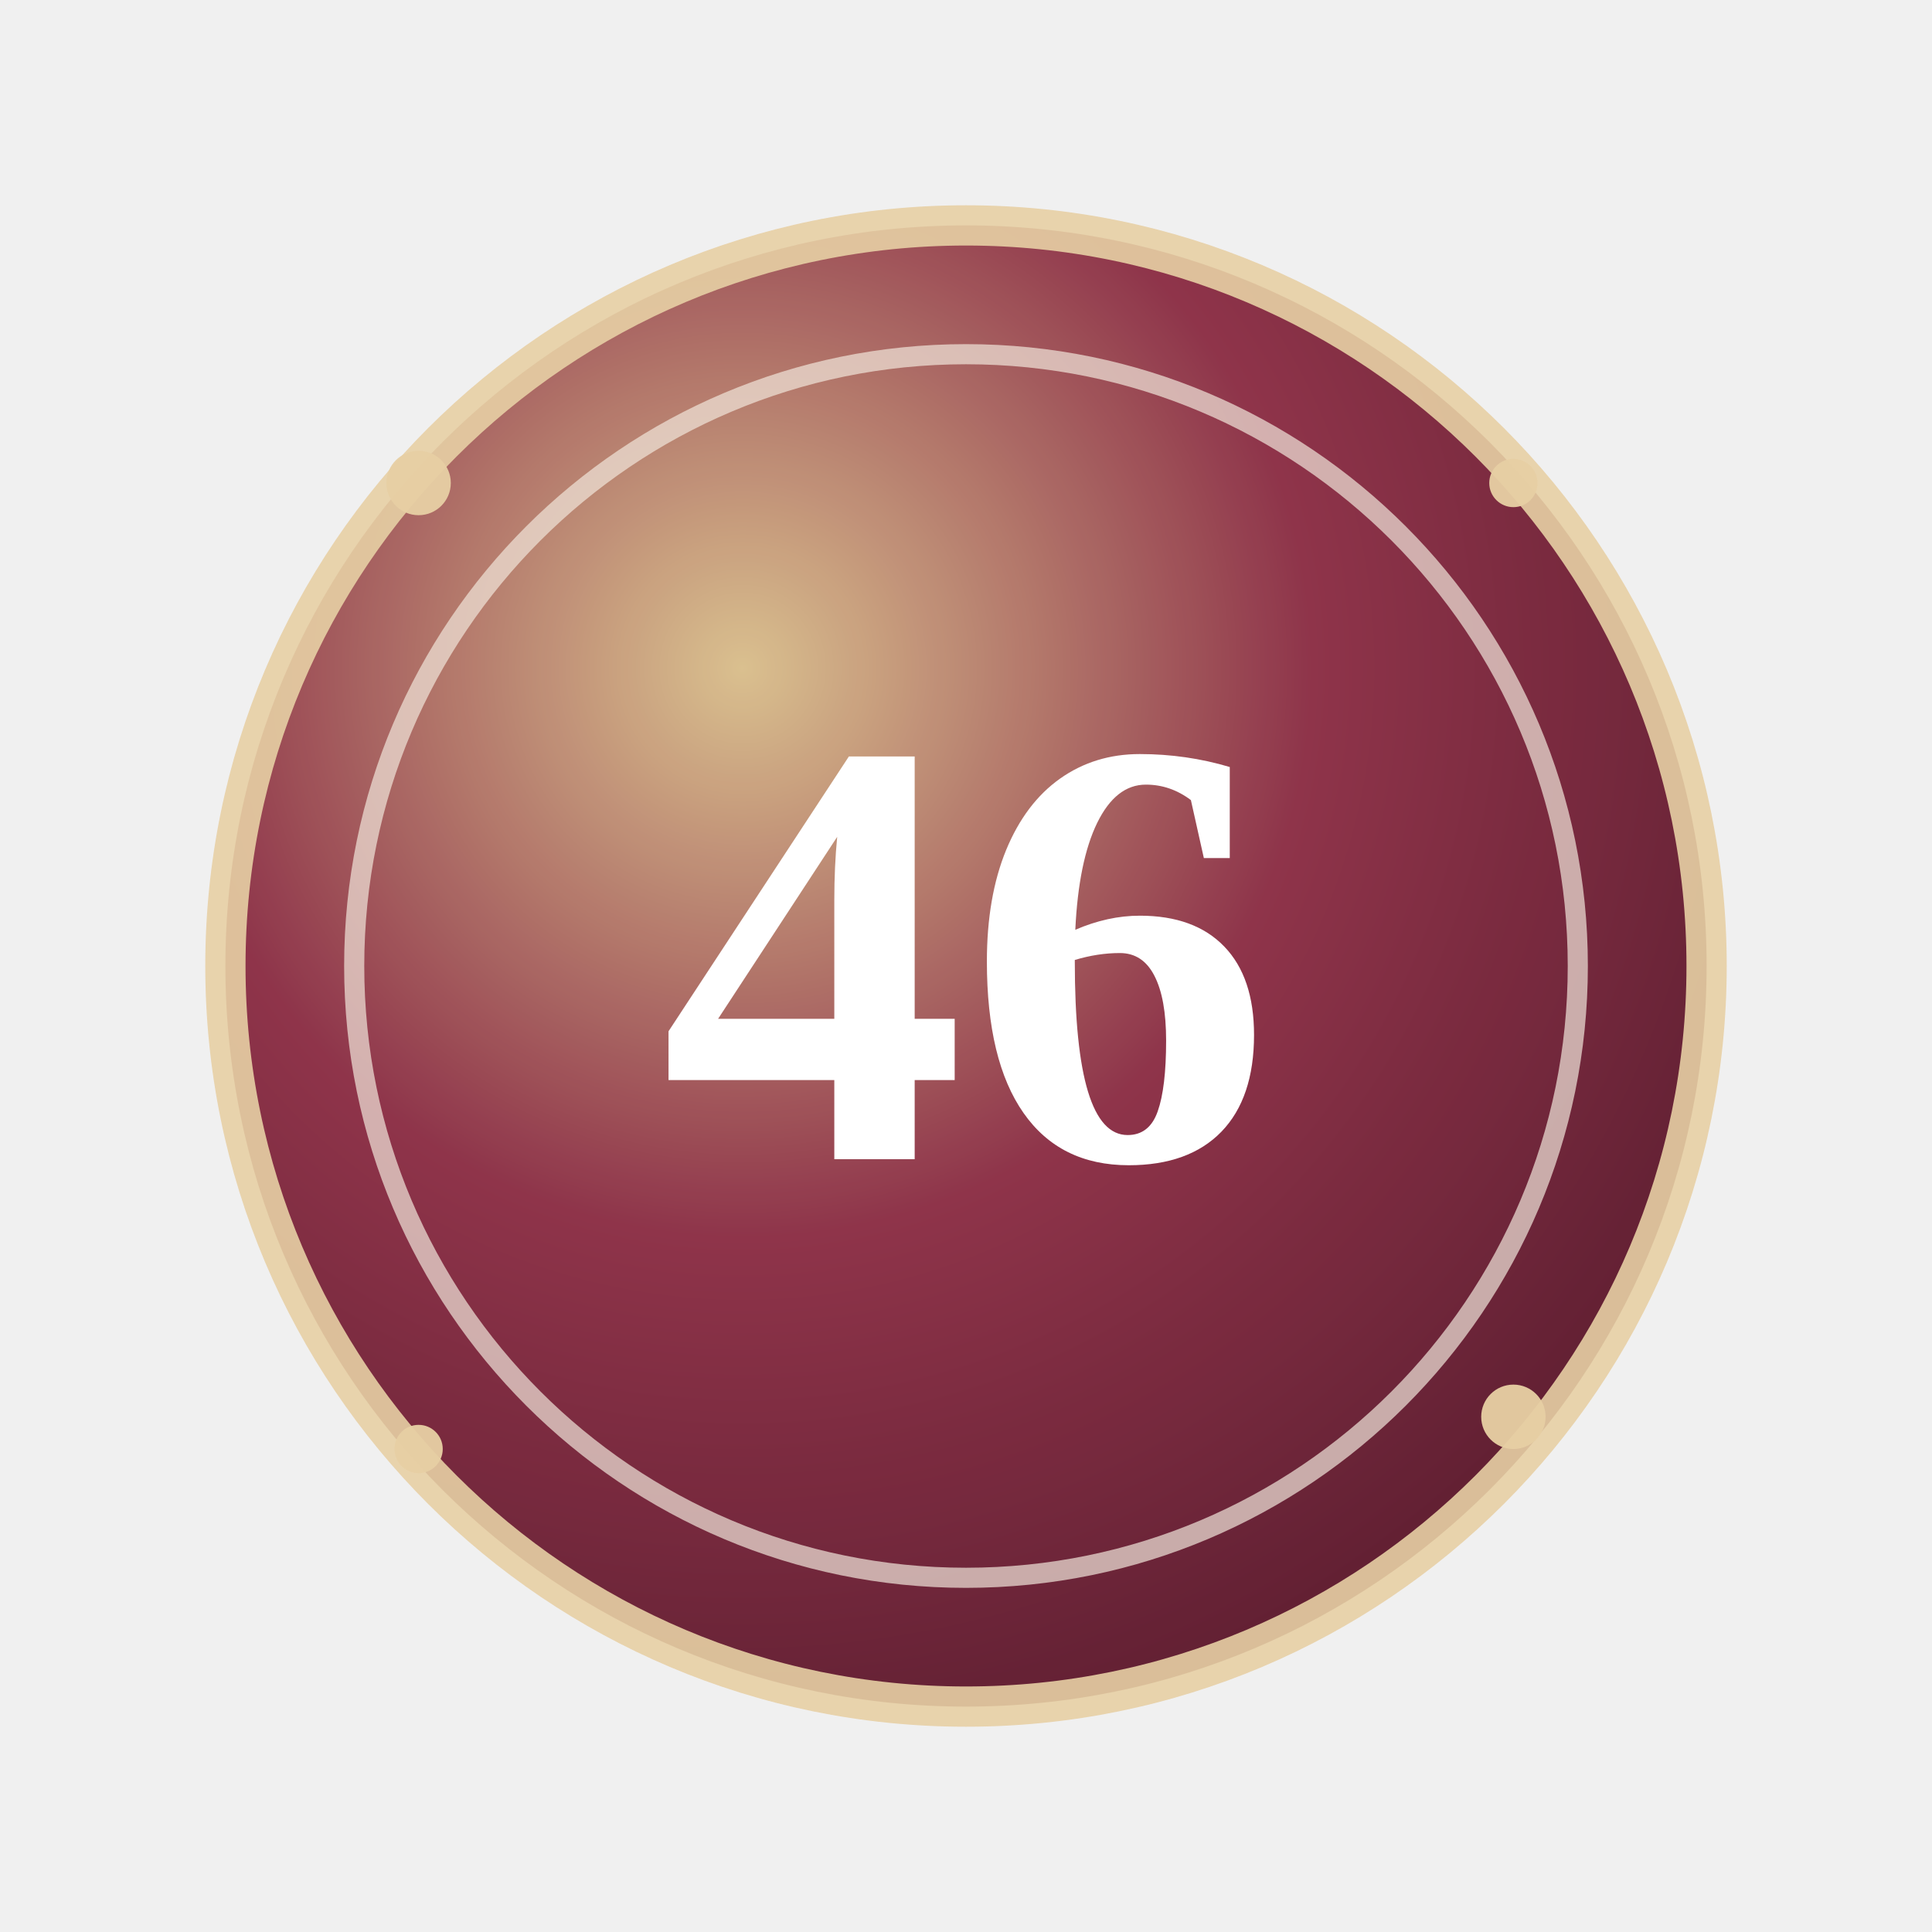
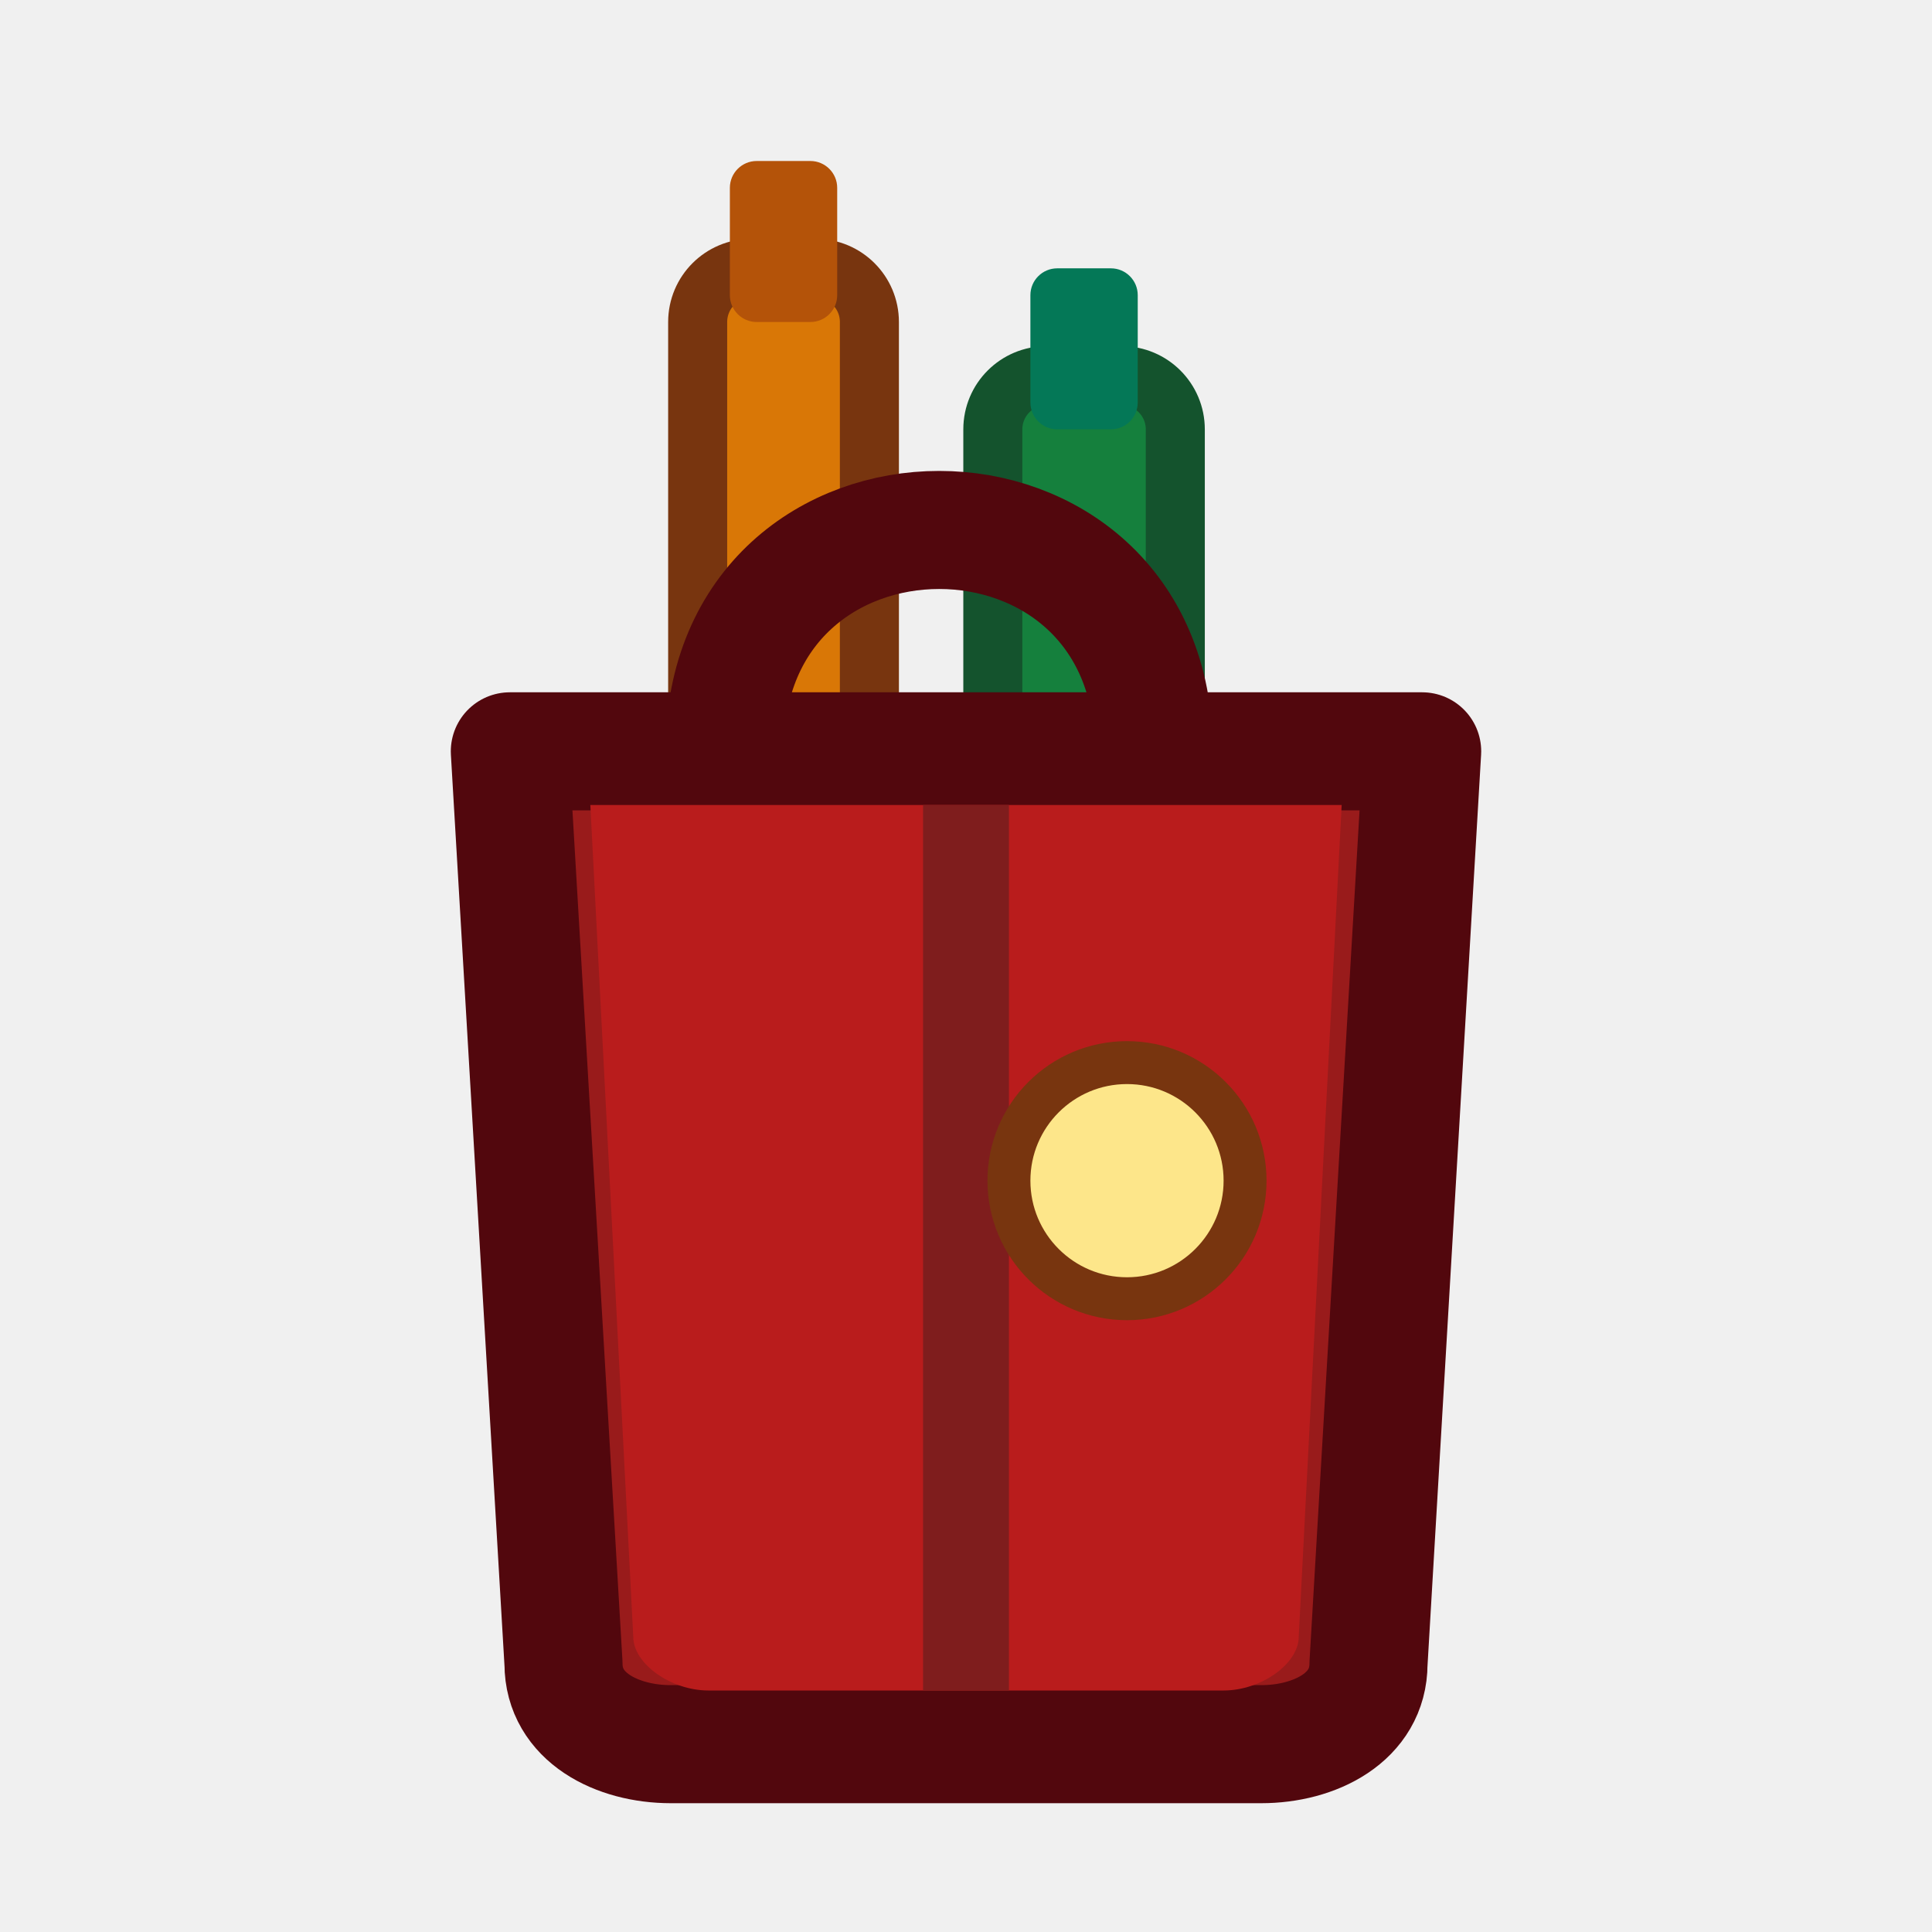
- <svg xmlns="http://www.w3.org/2000/svg" width="240" height="240" viewBox="0 0 240 240">
-   <defs>
-     <radialGradient id="md" cx="35%" cy="30%" r="85%">
-       <stop offset="0%" stop-color="#D9BE8A" />
-       <stop offset="45%" stop-color="#8A2B42" />
-       <stop offset="100%" stop-color="#4C0F22" />
-     </radialGradient>
-   </defs>
-   <circle cx="120" cy="120" r="92" fill="url(#md)" opacity="0.95" />
-   <circle cx="120" cy="120" r="92" fill="none" stroke="#E7CFA4" stroke-width="5" opacity="0.9" />
-   <circle cx="120" cy="120" r="76" fill="none" stroke="#F1E6DA" stroke-width="2.5" opacity="0.7" />
-   <text x="120" y="144" text-anchor="middle" font-family="Georgia, 'Times New Roman', serif" font-size="76" font-weight="700" fill="#FFFFFF">46</text>
-   <g fill="#E7CFA4" opacity="0.95">
-     <circle cx="52" cy="60" r="4" />
-     <circle cx="188" cy="176" r="4" />
-     <circle cx="188" cy="60" r="3" />
-     <circle cx="52" cy="180" r="3" />
-   </g>
+ <svg xmlns="http://www.w3.org/2000/svg" viewBox="0 0 36 36" width="36" height="36">
+   <rect x="13" y="5" width="3.2" height="10" rx="1" fill="#D97706" stroke="#78350F" stroke-width="1.1" />
+   <rect x="13.6" y="3" width="2" height="3" rx="0.5" fill="#B45309" />
+   <rect x="18.5" y="7" width="3.4" height="8" rx="1" fill="#15803D" stroke="#14532D" stroke-width="1.1" />
+   <rect x="19.2" y="5" width="2" height="3" rx="0.5" fill="#047857" />
+   <path d="M 13.5 14 C 13.5 8.5, 21.5 8.5, 21.5 14" fill="none" stroke="#52070D" stroke-width="2.2" stroke-linecap="round" />
+   <path d="M 9.5 14 L 26.5 14 L 25.5 31 C 25.5 32 24.5 32.5 23.5 32.5 L 12.5 32.5 C 11.5 32.5 10.5 32 10.5 31 Z" fill="#991B1B" stroke="#52070D" stroke-width="2.2" stroke-linejoin="round" />
+   <path d="M 11 15 L 25 15 L 24.2 30.5 C 24.2 31 23.5 31.5 22.8 31.5 L 13.2 31.5 C 12.5 31.5 11.8 31 11.8 30.5 Z" fill="#B91C1C" />
+   <line x1="18" y1="15" x2="18" y2="31.5" stroke="#7F1D1D" stroke-width="1.6" />
+   <circle cx="21" cy="22" r="2.2" fill="#FDE68A" stroke="#78350F" stroke-width="0.8" />
</svg>
